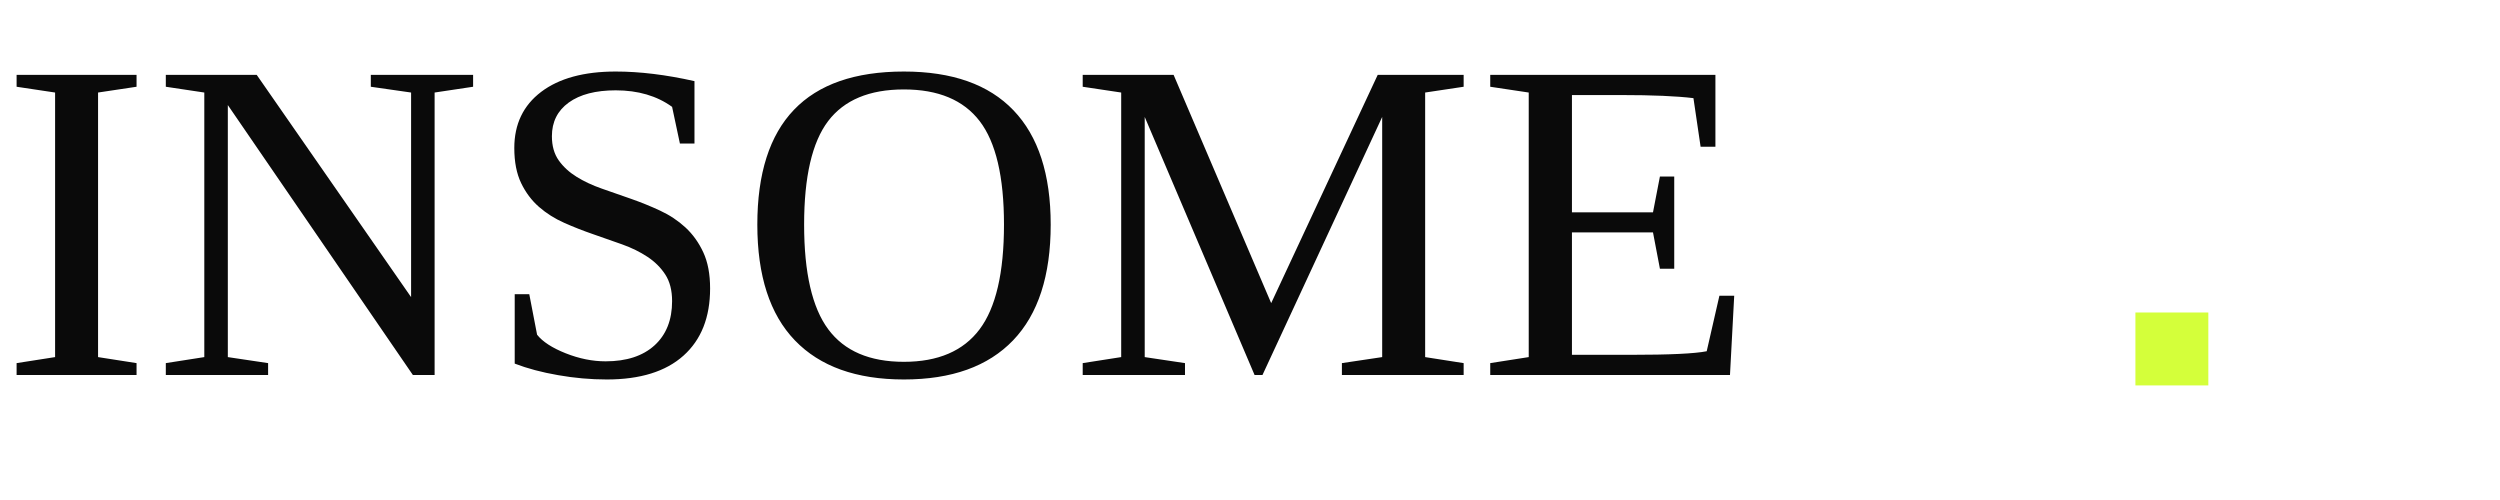
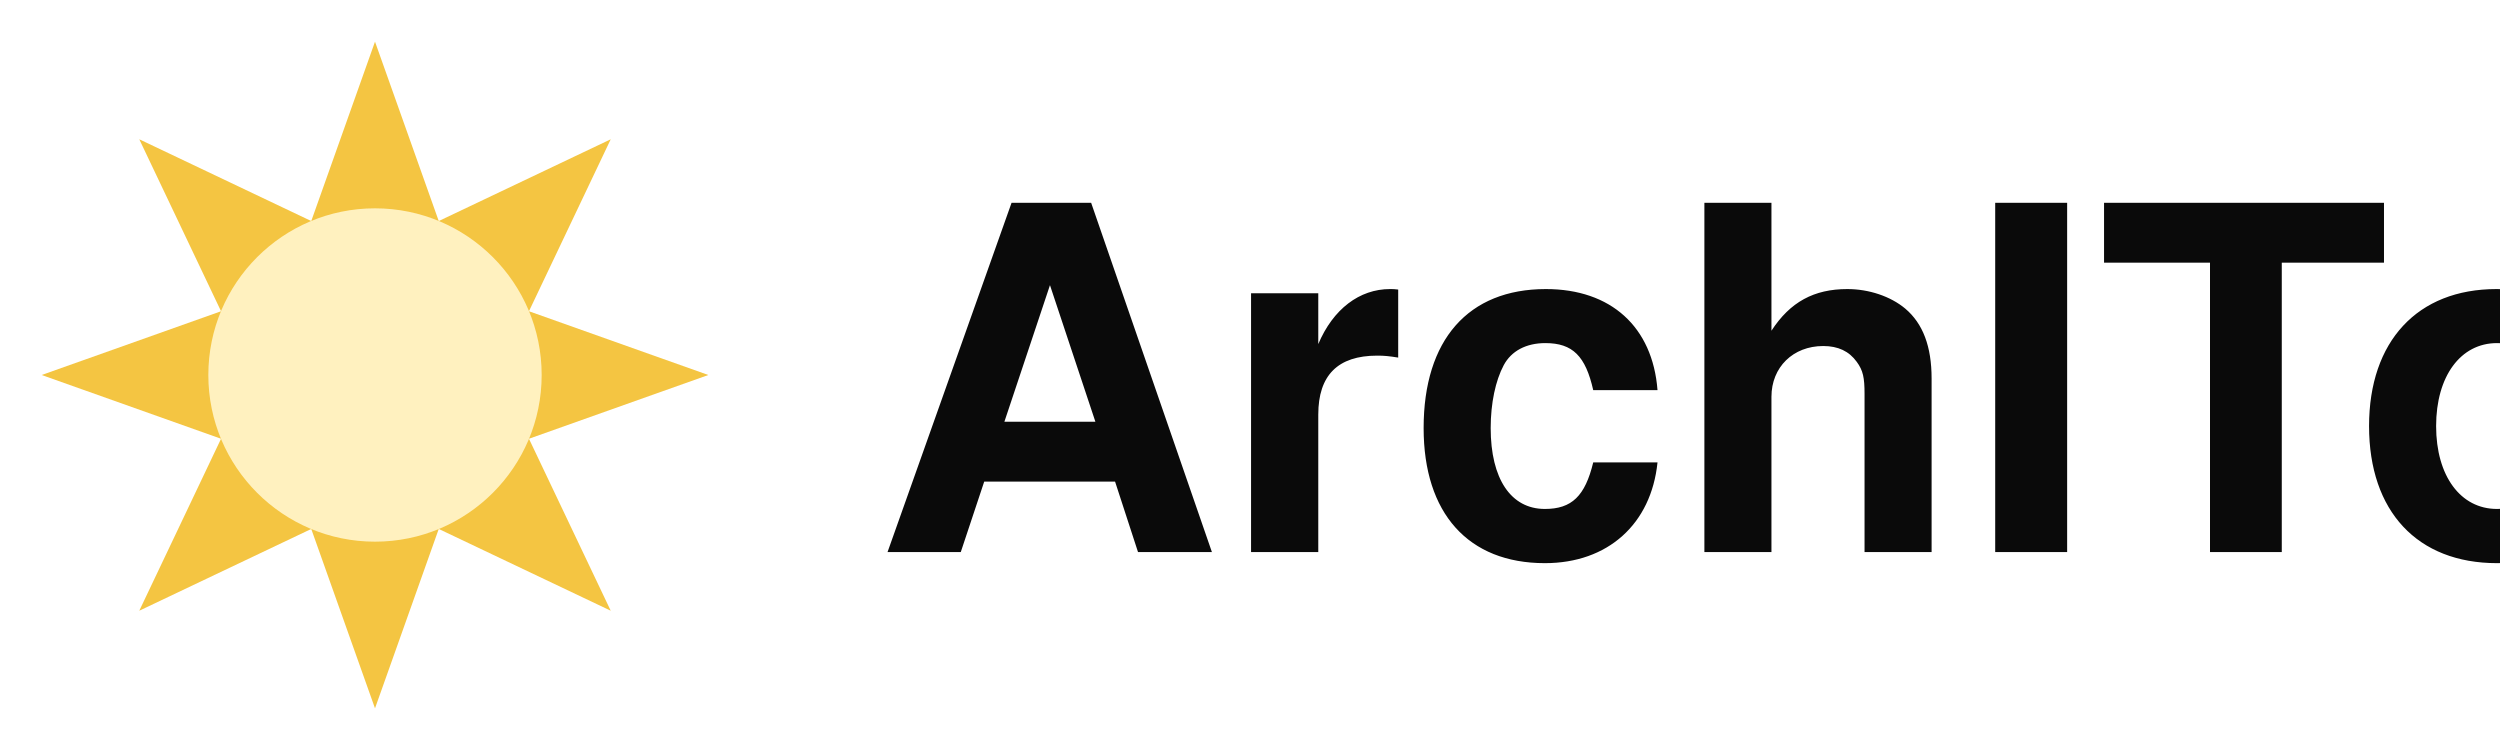
- <svg xmlns="http://www.w3.org/2000/svg" viewBox="0 0 480 96" role="img" aria-label="INSOME">
-   <text x="0" y="72" class="wm" font-size="88" fill="#0A0A0A">INSOME</text>
-   <rect x="410" y="60" width="14" height="14" fill="#D4FF3A" />
+ <svg xmlns="http://www.w3.org/2000/svg" viewBox="0 0 240 72" role="img" aria-label="ArchIToken logo" fill="none">
+   <polygon points="36 4 42.12 21.22 58.63 13.37 50.78 29.88 68 36 50.78 42.12 58.63 58.63 42.12 50.78 36 68 29.88 50.78 13.37 58.63 21.22 42.12 4 36 21.22 29.88 13.37 13.37 29.88 21.22" fill="#f4c542" />
+   <circle cx="36" cy="36" r="16" fill="#fff1bf" />
+   <text x="84" y="53" font-family="Inter Tight, Helvetica Neue, Helvetica, Arial, sans-serif" font-size="46" font-weight="800" letter-spacing="0" fill="#0a0a0a">ArchIToken</text>
</svg>
